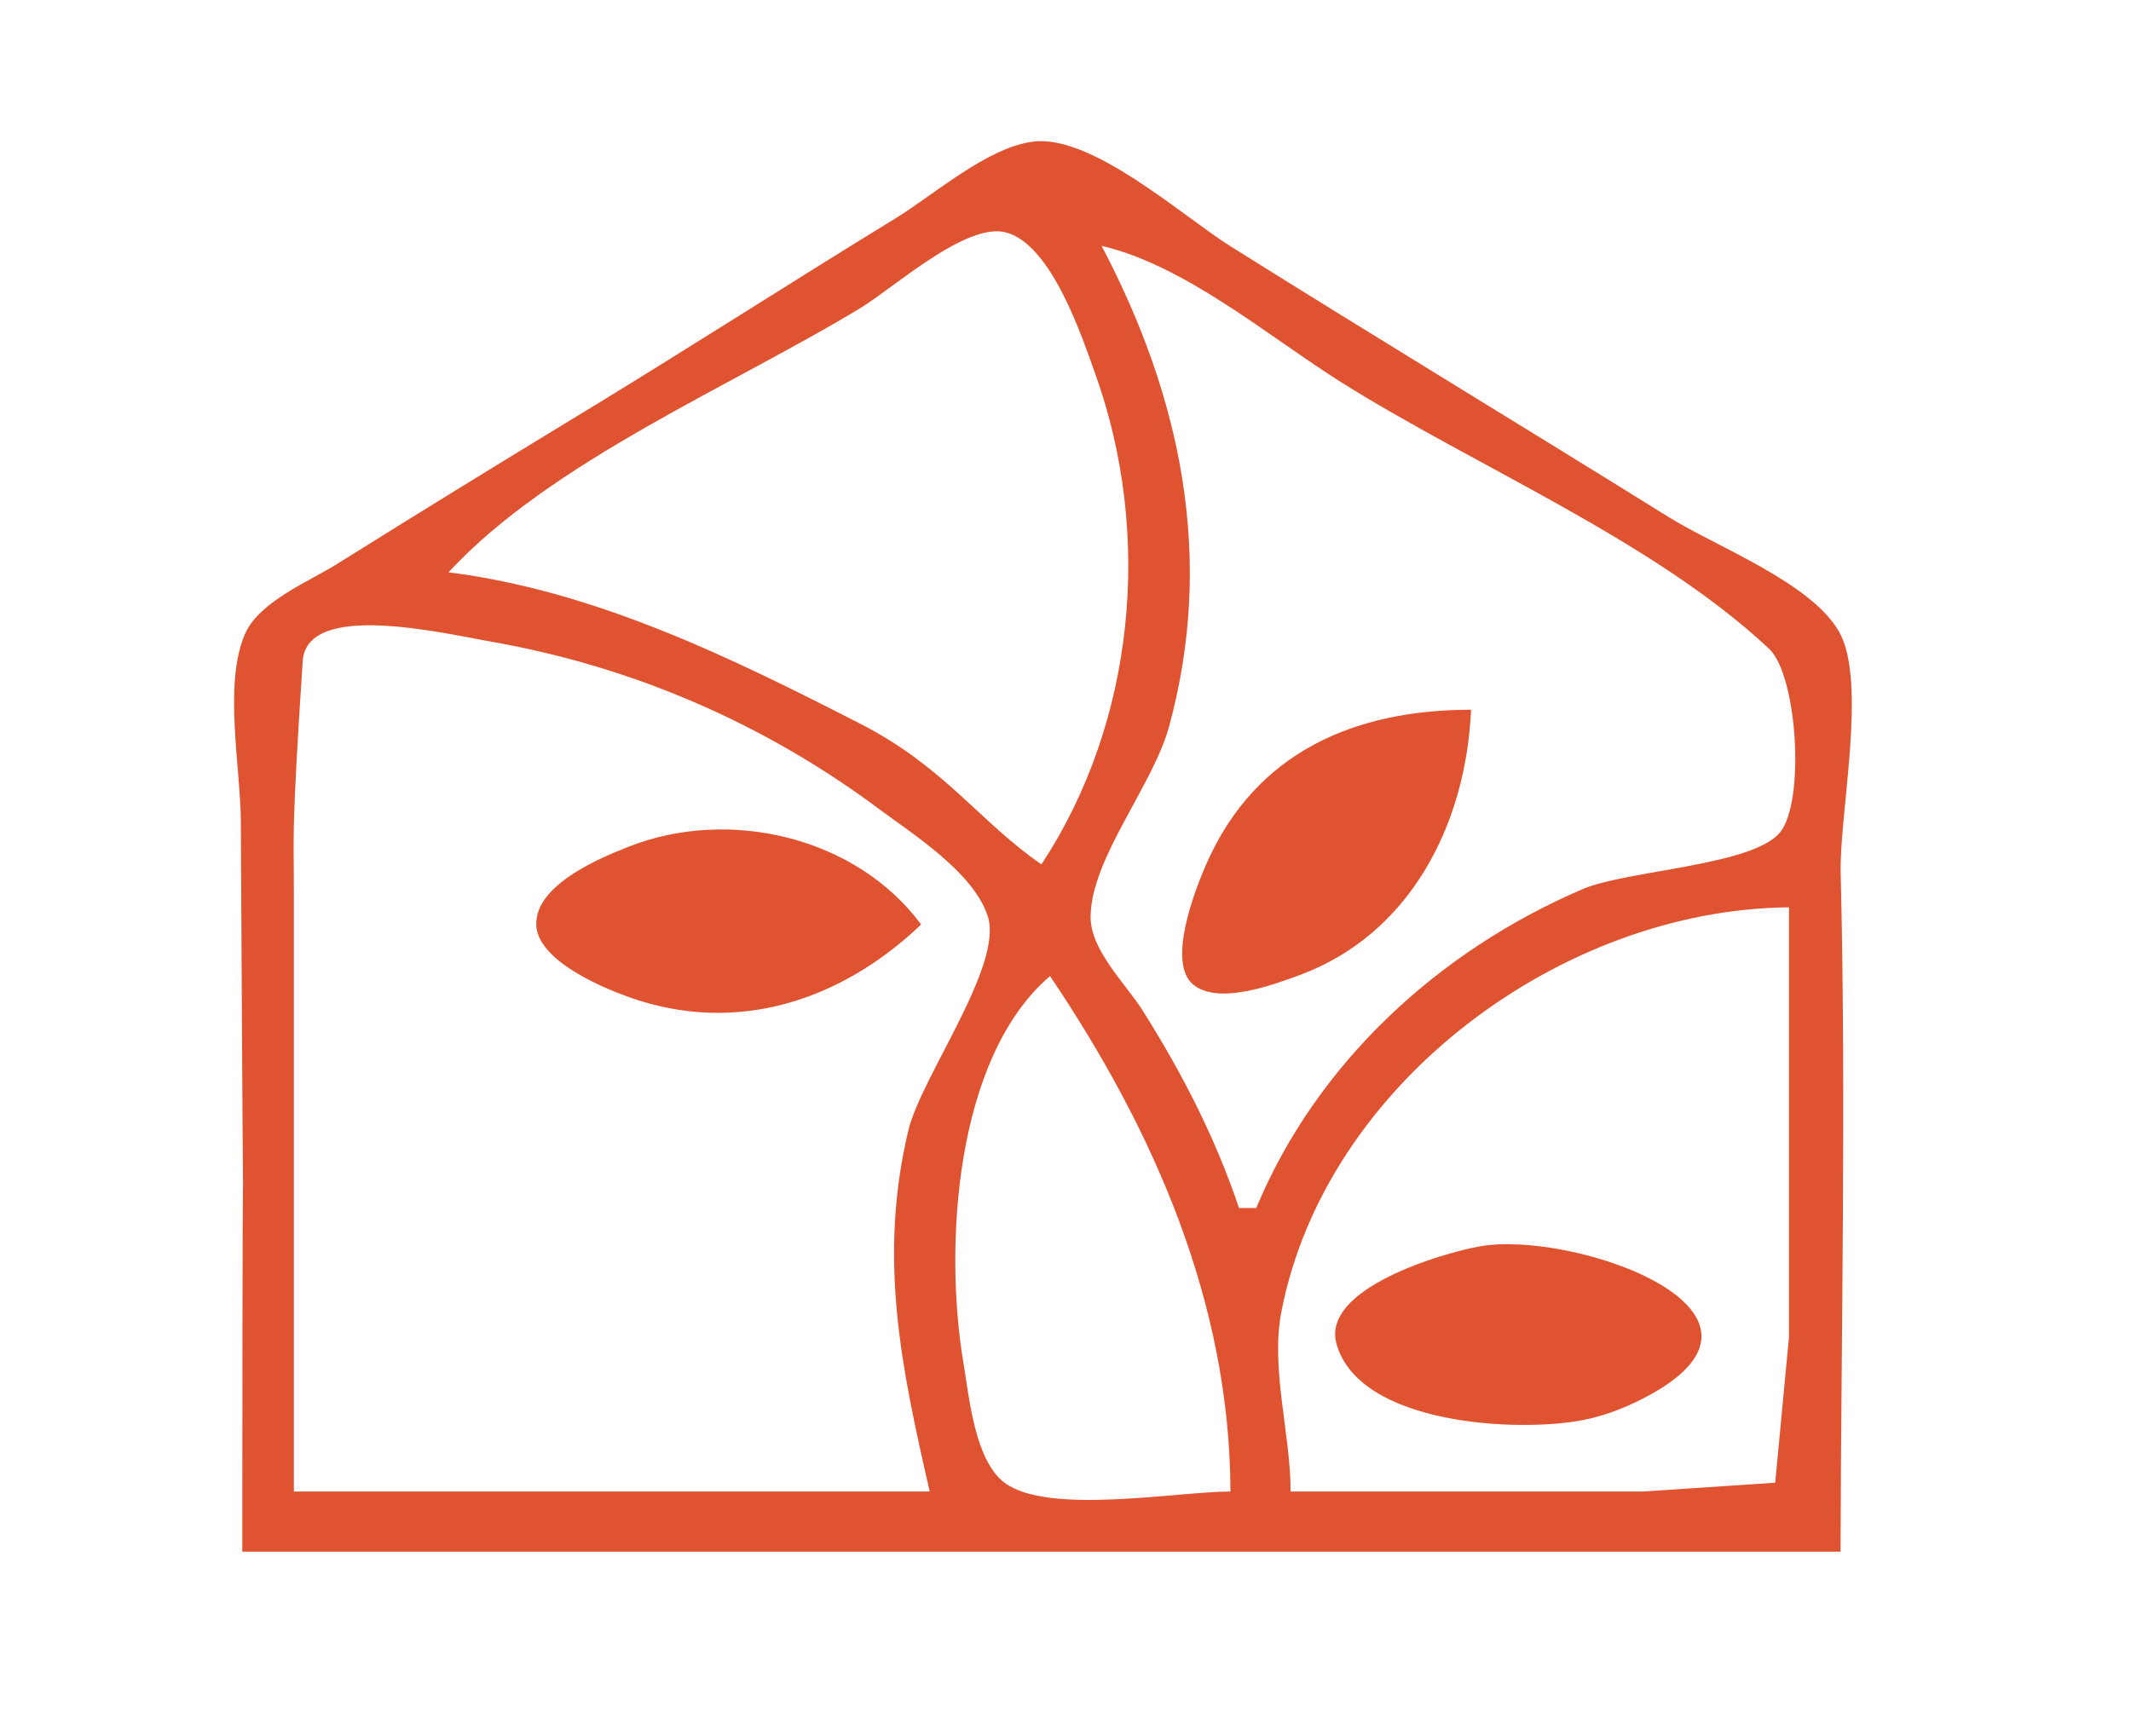
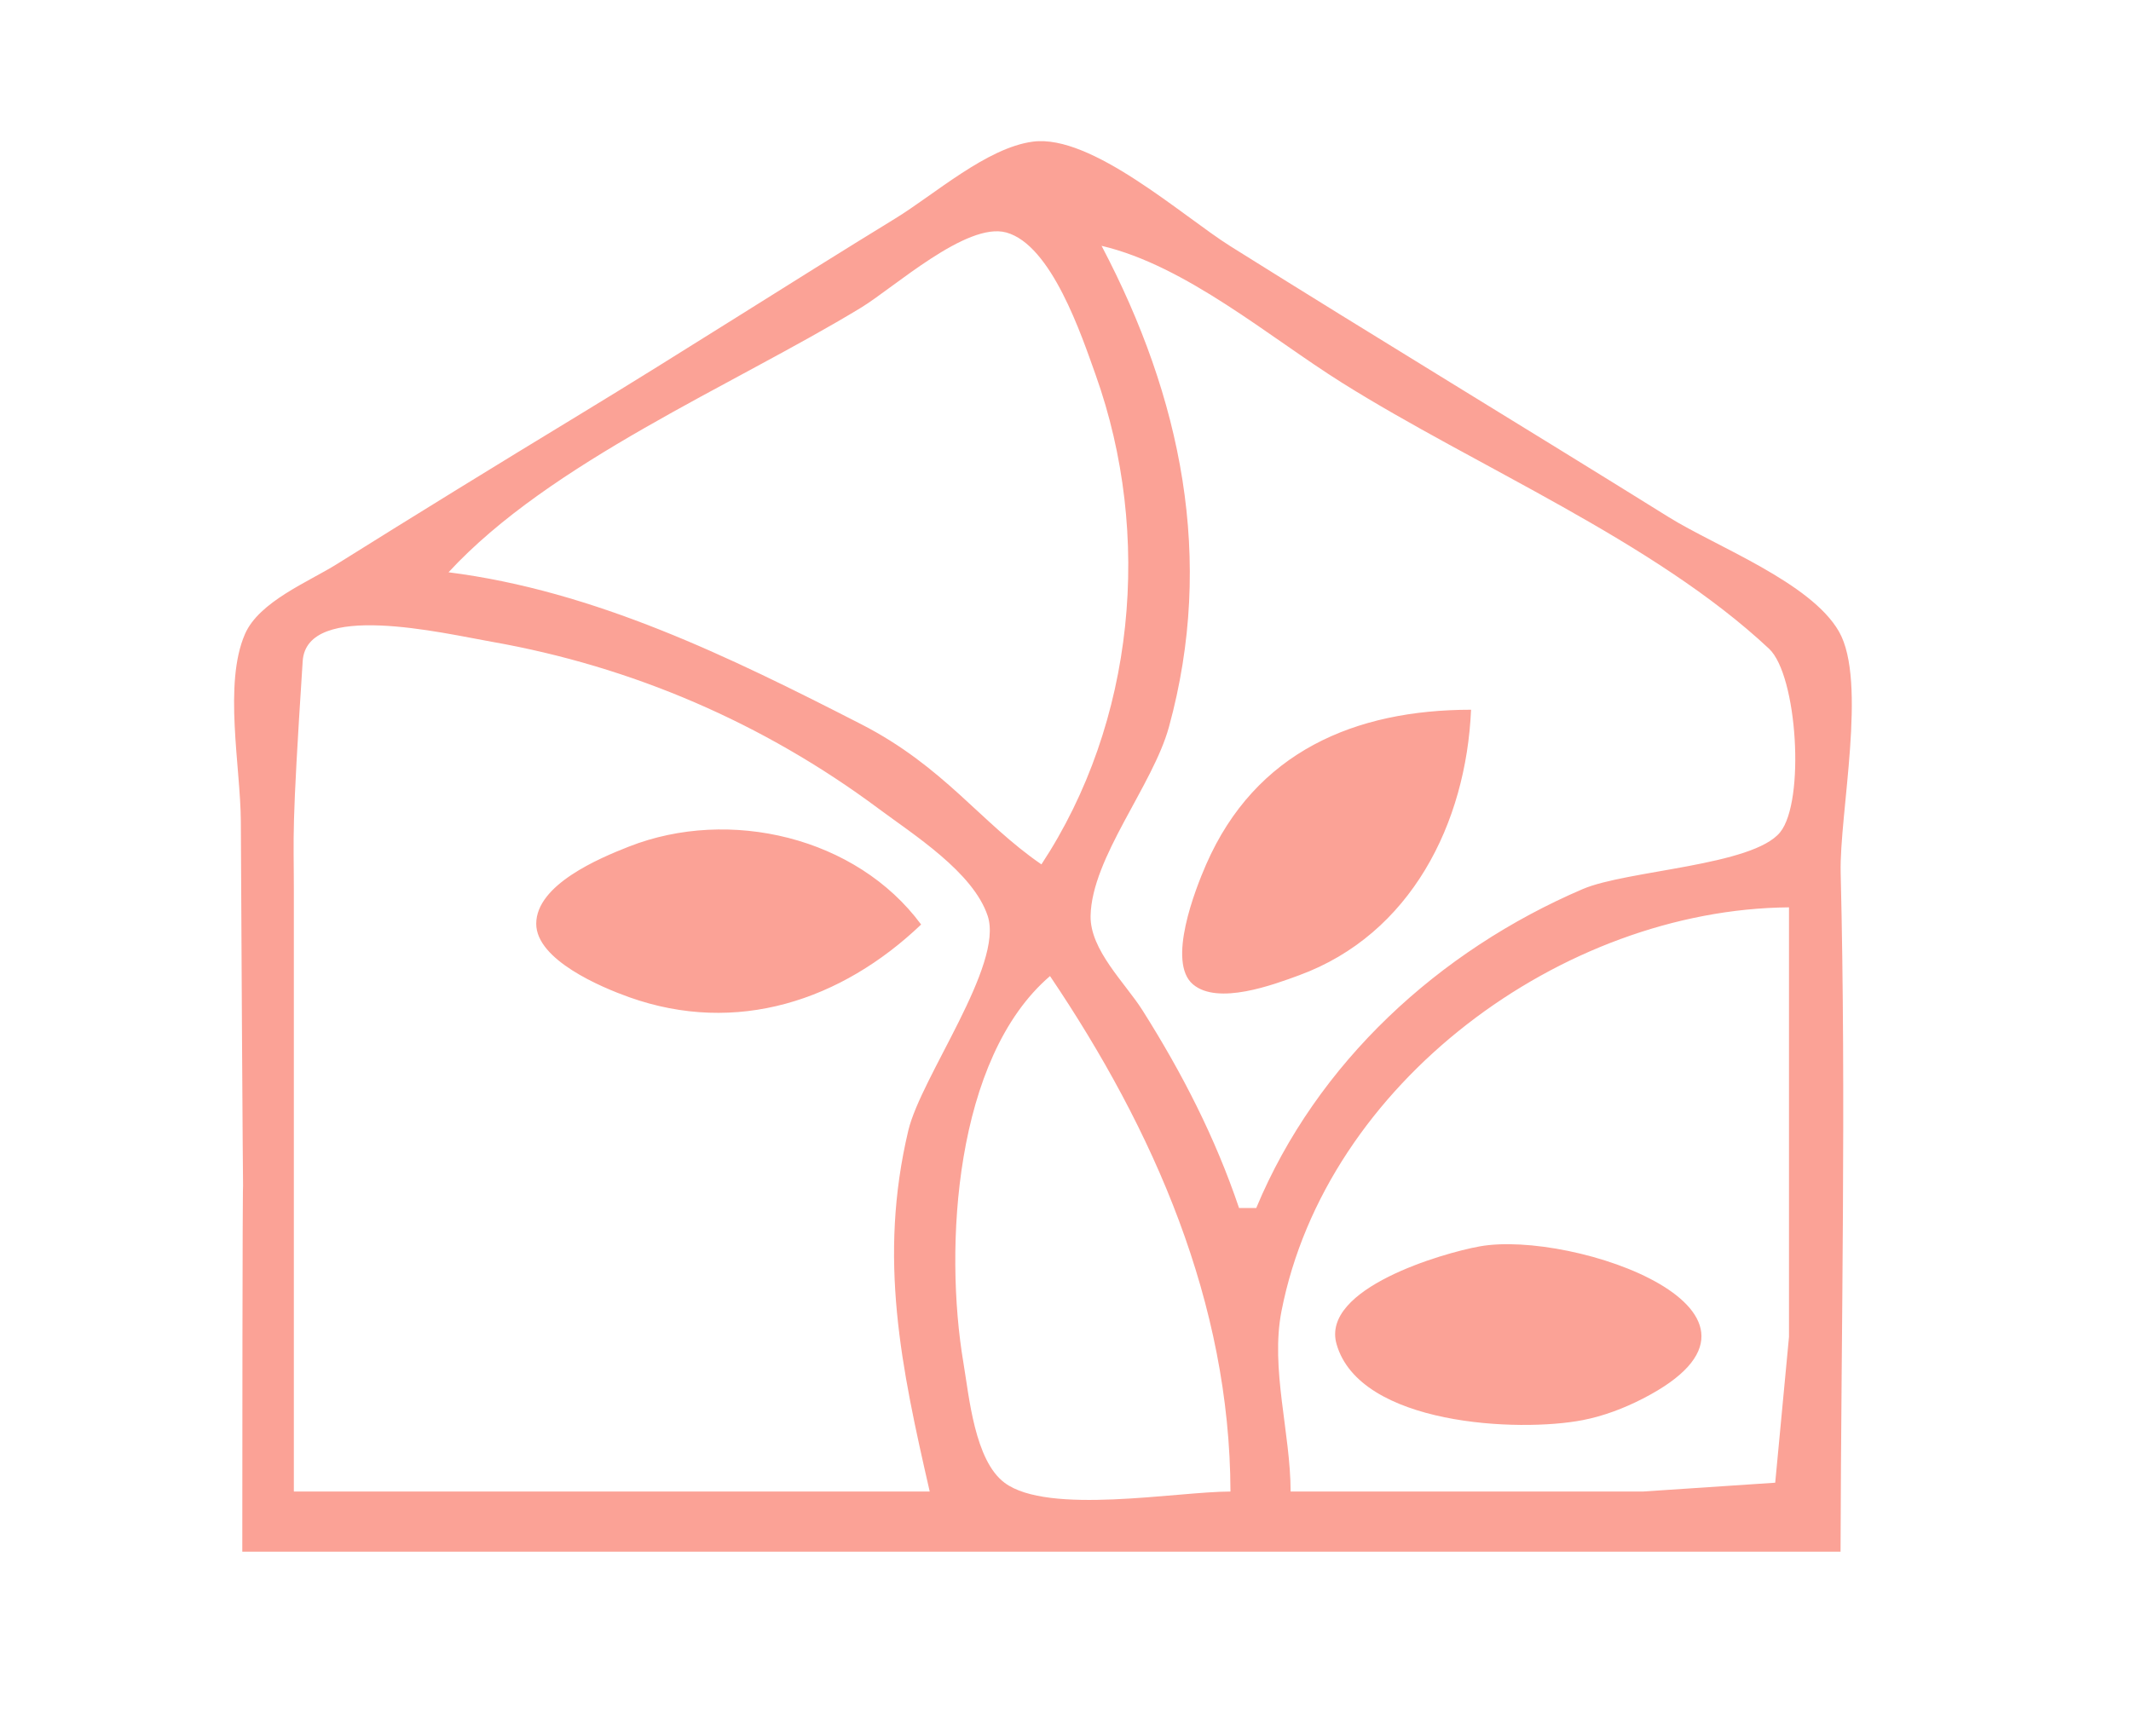
<svg xmlns="http://www.w3.org/2000/svg" version="1.1" id="svg1" width="248" height="202" viewBox="0 0 248 202">
  <defs id="defs1" />
  <g id="g1">
-     <path style="fill:#df5330;stroke:none" d="M 28.198,180.614 H 214.198 c 0.073,-26.309 0.66,-52.606 0.015,-79 -0.168,-6.886 3.131,-22.283 -0.198,-28.1 -3.279,-5.731 -14.311,-9.894 -19.817,-13.323 -16.965,-10.566 -34.069,-20.907 -51,-31.526 -5.557,-3.485 -16.16,-13.083 -23,-12.177 -5.372,0.712 -11.448,6.149 -16,8.938 -12.38,7.585 -24.59,15.452 -37,22.986 -9.368,5.687 -18.711,11.438 -28,17.253 -3.31,2.072 -9.04,4.361 -10.687,8.135 -2.519,5.774 -0.516,15.465 -0.483,21.815 0.436,84.743 0.195,-0.075 0.17,85 M 121.198,100.614 c -7.068,-4.845 -11.308,-11.365 -21,-16.329 C 84.881,76.44 69.231,68.778 52.198,66.614 64.058,53.767 85.241,44.897 100.198,35.817 c 3.814,-2.316 12.296,-10.025 16.907,-8.756 5.267,1.449 8.759,11.972 10.395,16.553 6.652,18.626 4.608,40.443 -6.302,57 m 25,40 h -2 c -2.782,-8.223 -6.6,-15.666 -11.228,-23 -1.997,-3.165 -6.122,-7.029 -6.05,-11 0.122,-6.776 7.252,-15.181 9.12,-22 5.367,-19.582 1.439,-38.358 -7.842,-56 9.832,2.309 19.492,10.614 28,15.95 15.627,9.801 36.24,18.363 49.682,30.951 3.288,3.079 4.217,17.736 1.29,21.356 -3.171,3.922 -17.834,4.414 -22.972,6.615 -16.73,7.166 -30.949,20.197 -38,37.127 m -38,33 H 34.198 v -70 c 0,-6.813 -0.294,-6.365 1.028,-26.656 0.46,-7.054 16.307,-3.255 21.972,-2.26 16.366,2.874 31.671,9.476 45,19.394 4.106,3.056 11.061,7.433 12.748,12.522 1.897,5.724 -7.759,18.721 -9.245,25 -3.514,14.853 -0.829,27.49 2.497,42 m 63,-91 c -13.466,0.002 -25.079,4.867 -30.826,18 -1.273,2.91 -4.599,11.386 -1.532,13.971 2.904,2.448 9.322,0.05 12.357,-1.065 13.01,-4.78 19.432,-17.707 20,-30.907 m -64,25 C 99.675,97.423 84.881,93.95 73.198,98.541 c -3.47,1.363 -10.793,4.434 -10.793,8.987 0,4.204 7.554,7.381 10.793,8.538 12.558,4.485 24.754,0.371 34,-8.451 m 101,-2 v 50 l -1.603,16.972 -15.397,1.028 h -41 c -0.005,-6.833 -2.372,-14.297 -1.062,-21 5.195,-26.568 32.678,-46.782 59.062,-47 m -86,8 c 12.086,17.916 20.939,38.022 21,60 -6.235,0 -21.229,2.774 -26.298,-1.028 -3.473,-2.605 -4.115,-10.019 -4.782,-13.972 -2.26,-13.41 -1.038,-35.469 10.079,-45 m 50,31.465 c -4.341,0.782 -18.489,4.898 -16.654,11.366 2.686,9.471 21.229,10.303 28.654,8.855 2.451,-0.478 4.781,-1.368 7,-2.506 19.56,-10.031 -8.116,-19.676 -19,-17.715 z" id="path1" />
+     <path style="fill:#FBA296;stroke:none" d="M 28.198,180.614 H 214.198 c 0.073,-26.309 0.66,-52.606 0.015,-79 -0.168,-6.886 3.131,-22.283 -0.198,-28.1 -3.279,-5.731 -14.311,-9.894 -19.817,-13.323 -16.965,-10.566 -34.069,-20.907 -51,-31.526 -5.557,-3.485 -16.16,-13.083 -23,-12.177 -5.372,0.712 -11.448,6.149 -16,8.938 -12.38,7.585 -24.59,15.452 -37,22.986 -9.368,5.687 -18.711,11.438 -28,17.253 -3.31,2.072 -9.04,4.361 -10.687,8.135 -2.519,5.774 -0.516,15.465 -0.483,21.815 0.436,84.743 0.195,-0.075 0.17,85 M 121.198,100.614 c -7.068,-4.845 -11.308,-11.365 -21,-16.329 C 84.881,76.44 69.231,68.778 52.198,66.614 64.058,53.767 85.241,44.897 100.198,35.817 c 3.814,-2.316 12.296,-10.025 16.907,-8.756 5.267,1.449 8.759,11.972 10.395,16.553 6.652,18.626 4.608,40.443 -6.302,57 m 25,40 h -2 c -2.782,-8.223 -6.6,-15.666 -11.228,-23 -1.997,-3.165 -6.122,-7.029 -6.05,-11 0.122,-6.776 7.252,-15.181 9.12,-22 5.367,-19.582 1.439,-38.358 -7.842,-56 9.832,2.309 19.492,10.614 28,15.95 15.627,9.801 36.24,18.363 49.682,30.951 3.288,3.079 4.217,17.736 1.29,21.356 -3.171,3.922 -17.834,4.414 -22.972,6.615 -16.73,7.166 -30.949,20.197 -38,37.127 m -38,33 H 34.198 v -70 c 0,-6.813 -0.294,-6.365 1.028,-26.656 0.46,-7.054 16.307,-3.255 21.972,-2.26 16.366,2.874 31.671,9.476 45,19.394 4.106,3.056 11.061,7.433 12.748,12.522 1.897,5.724 -7.759,18.721 -9.245,25 -3.514,14.853 -0.829,27.49 2.497,42 m 63,-91 c -13.466,0.002 -25.079,4.867 -30.826,18 -1.273,2.91 -4.599,11.386 -1.532,13.971 2.904,2.448 9.322,0.05 12.357,-1.065 13.01,-4.78 19.432,-17.707 20,-30.907 m -64,25 C 99.675,97.423 84.881,93.95 73.198,98.541 c -3.47,1.363 -10.793,4.434 -10.793,8.987 0,4.204 7.554,7.381 10.793,8.538 12.558,4.485 24.754,0.371 34,-8.451 m 101,-2 v 50 l -1.603,16.972 -15.397,1.028 h -41 c -0.005,-6.833 -2.372,-14.297 -1.062,-21 5.195,-26.568 32.678,-46.782 59.062,-47 m -86,8 c 12.086,17.916 20.939,38.022 21,60 -6.235,0 -21.229,2.774 -26.298,-1.028 -3.473,-2.605 -4.115,-10.019 -4.782,-13.972 -2.26,-13.41 -1.038,-35.469 10.079,-45 m 50,31.465 c -4.341,0.782 -18.489,4.898 -16.654,11.366 2.686,9.471 21.229,10.303 28.654,8.855 2.451,-0.478 4.781,-1.368 7,-2.506 19.56,-10.031 -8.116,-19.676 -19,-17.715 z" id="path1" />
  </g>
</svg>
